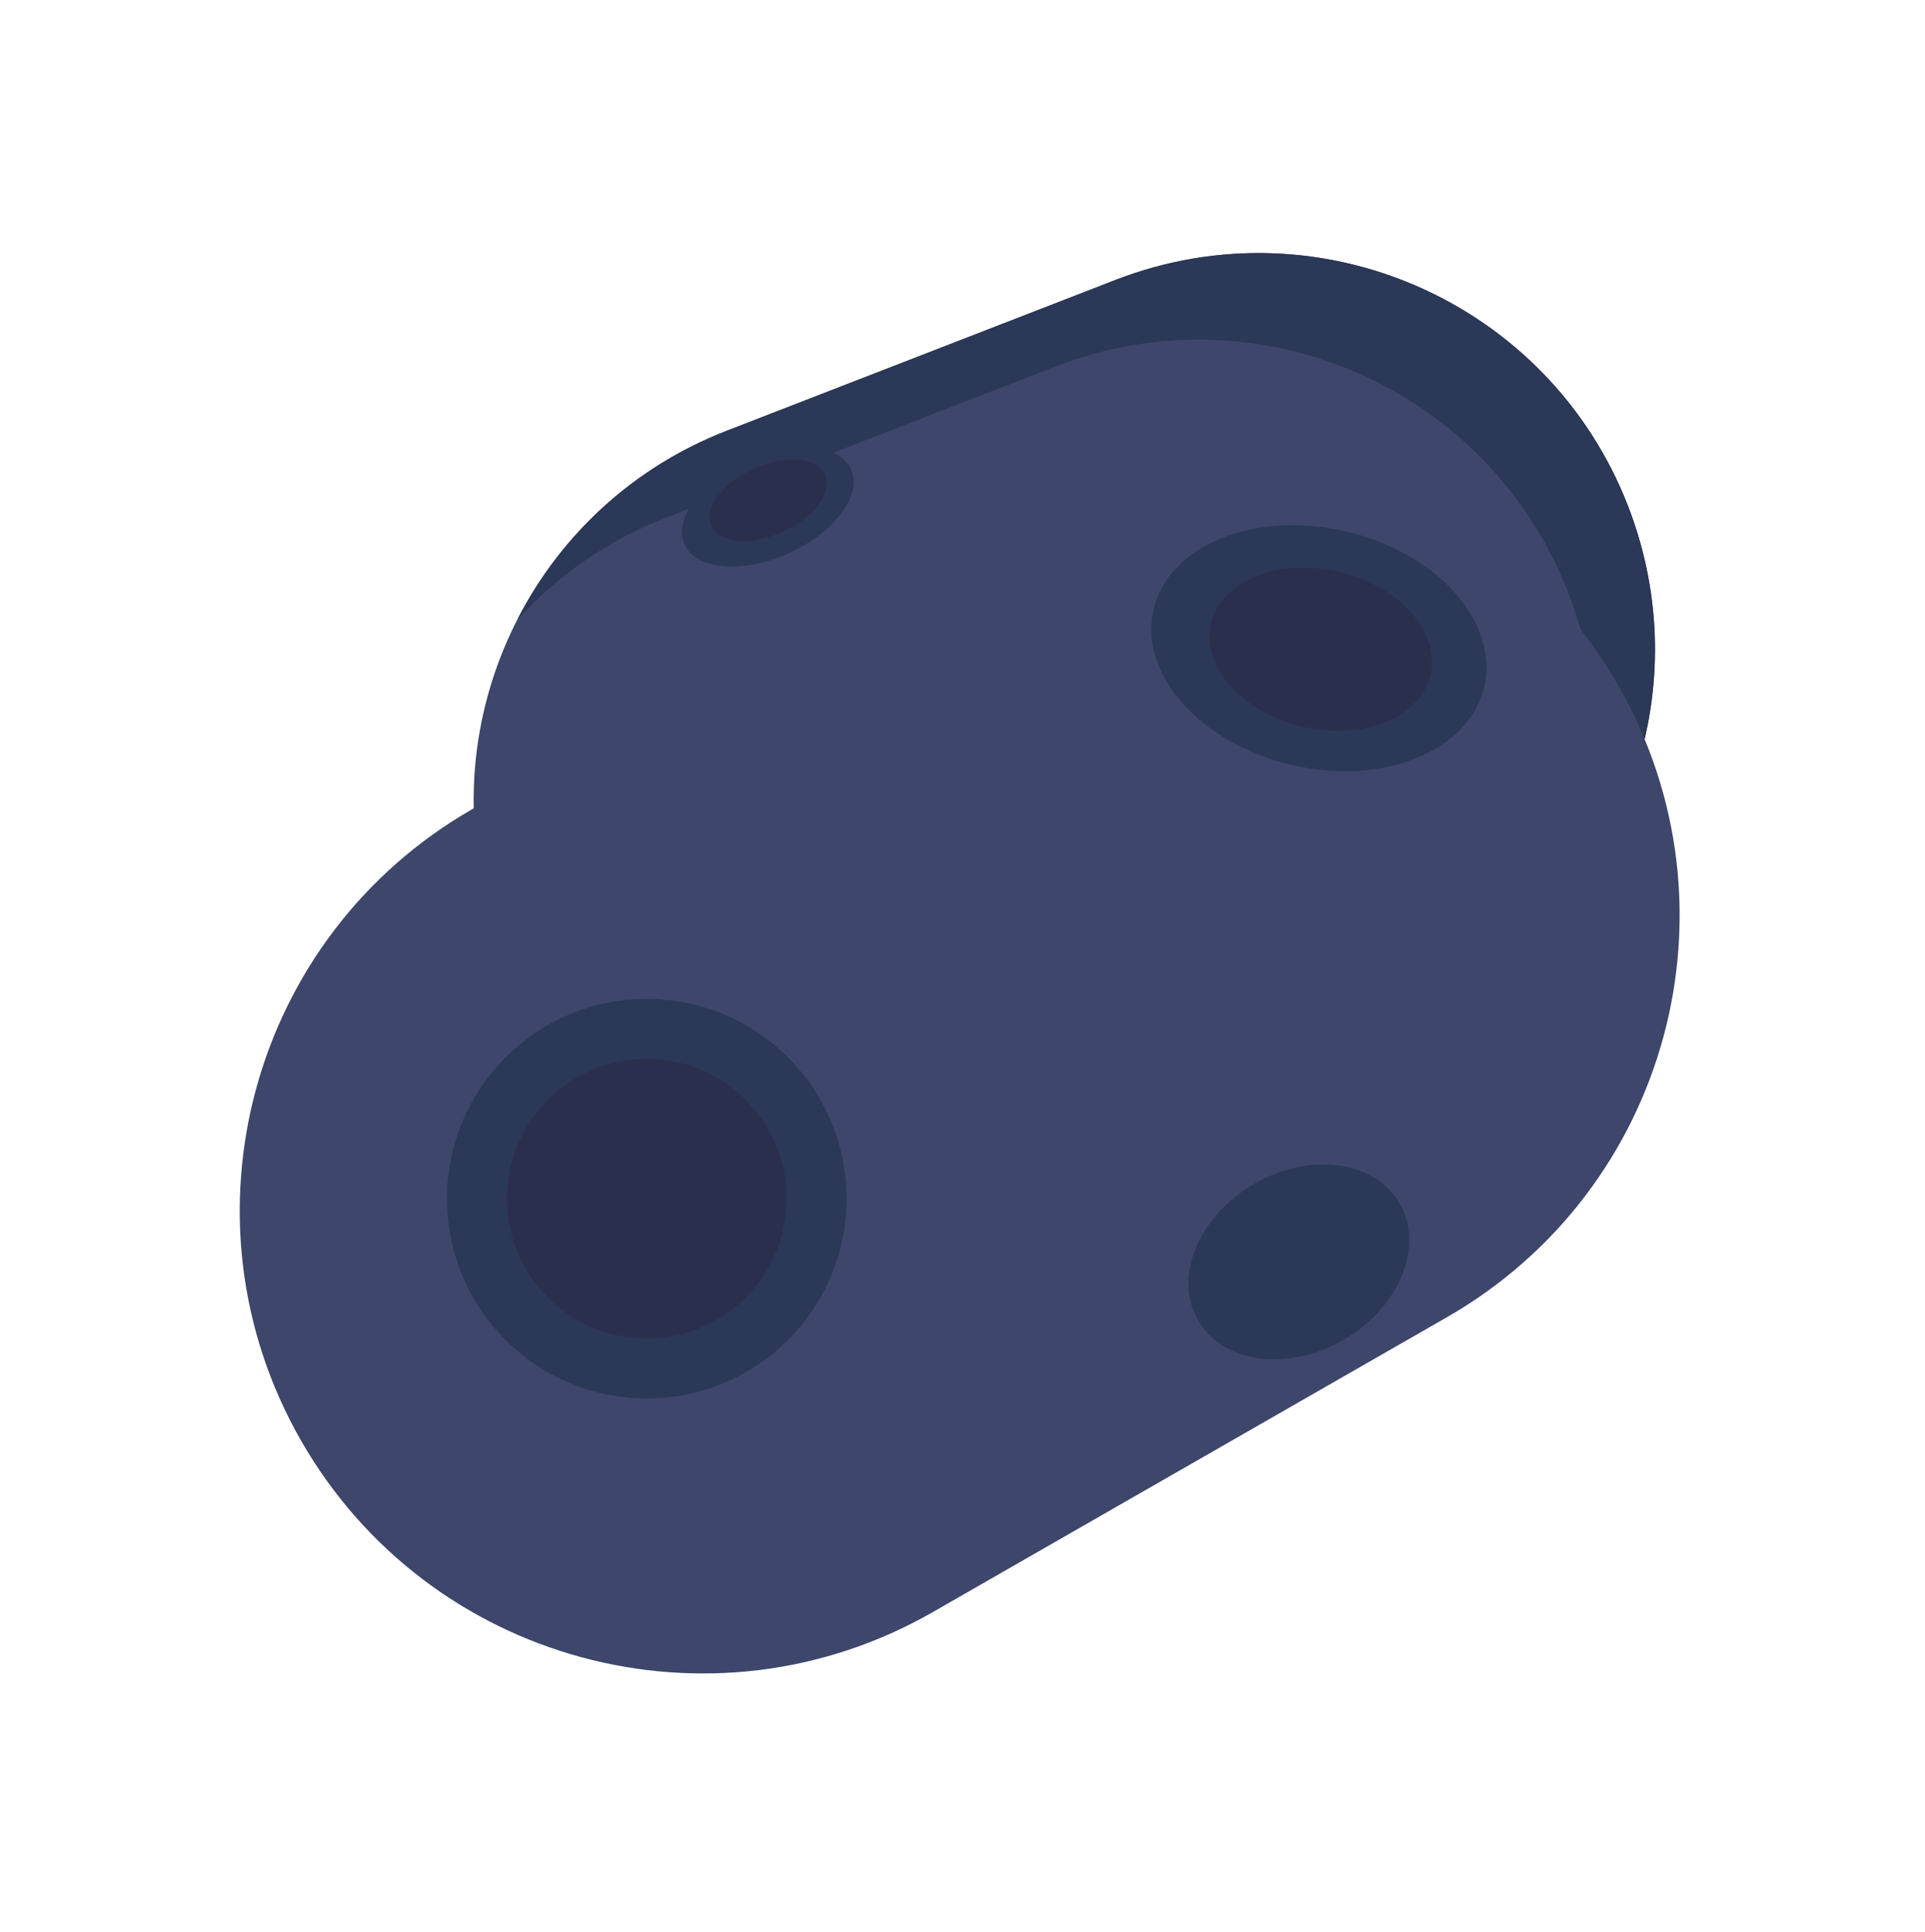
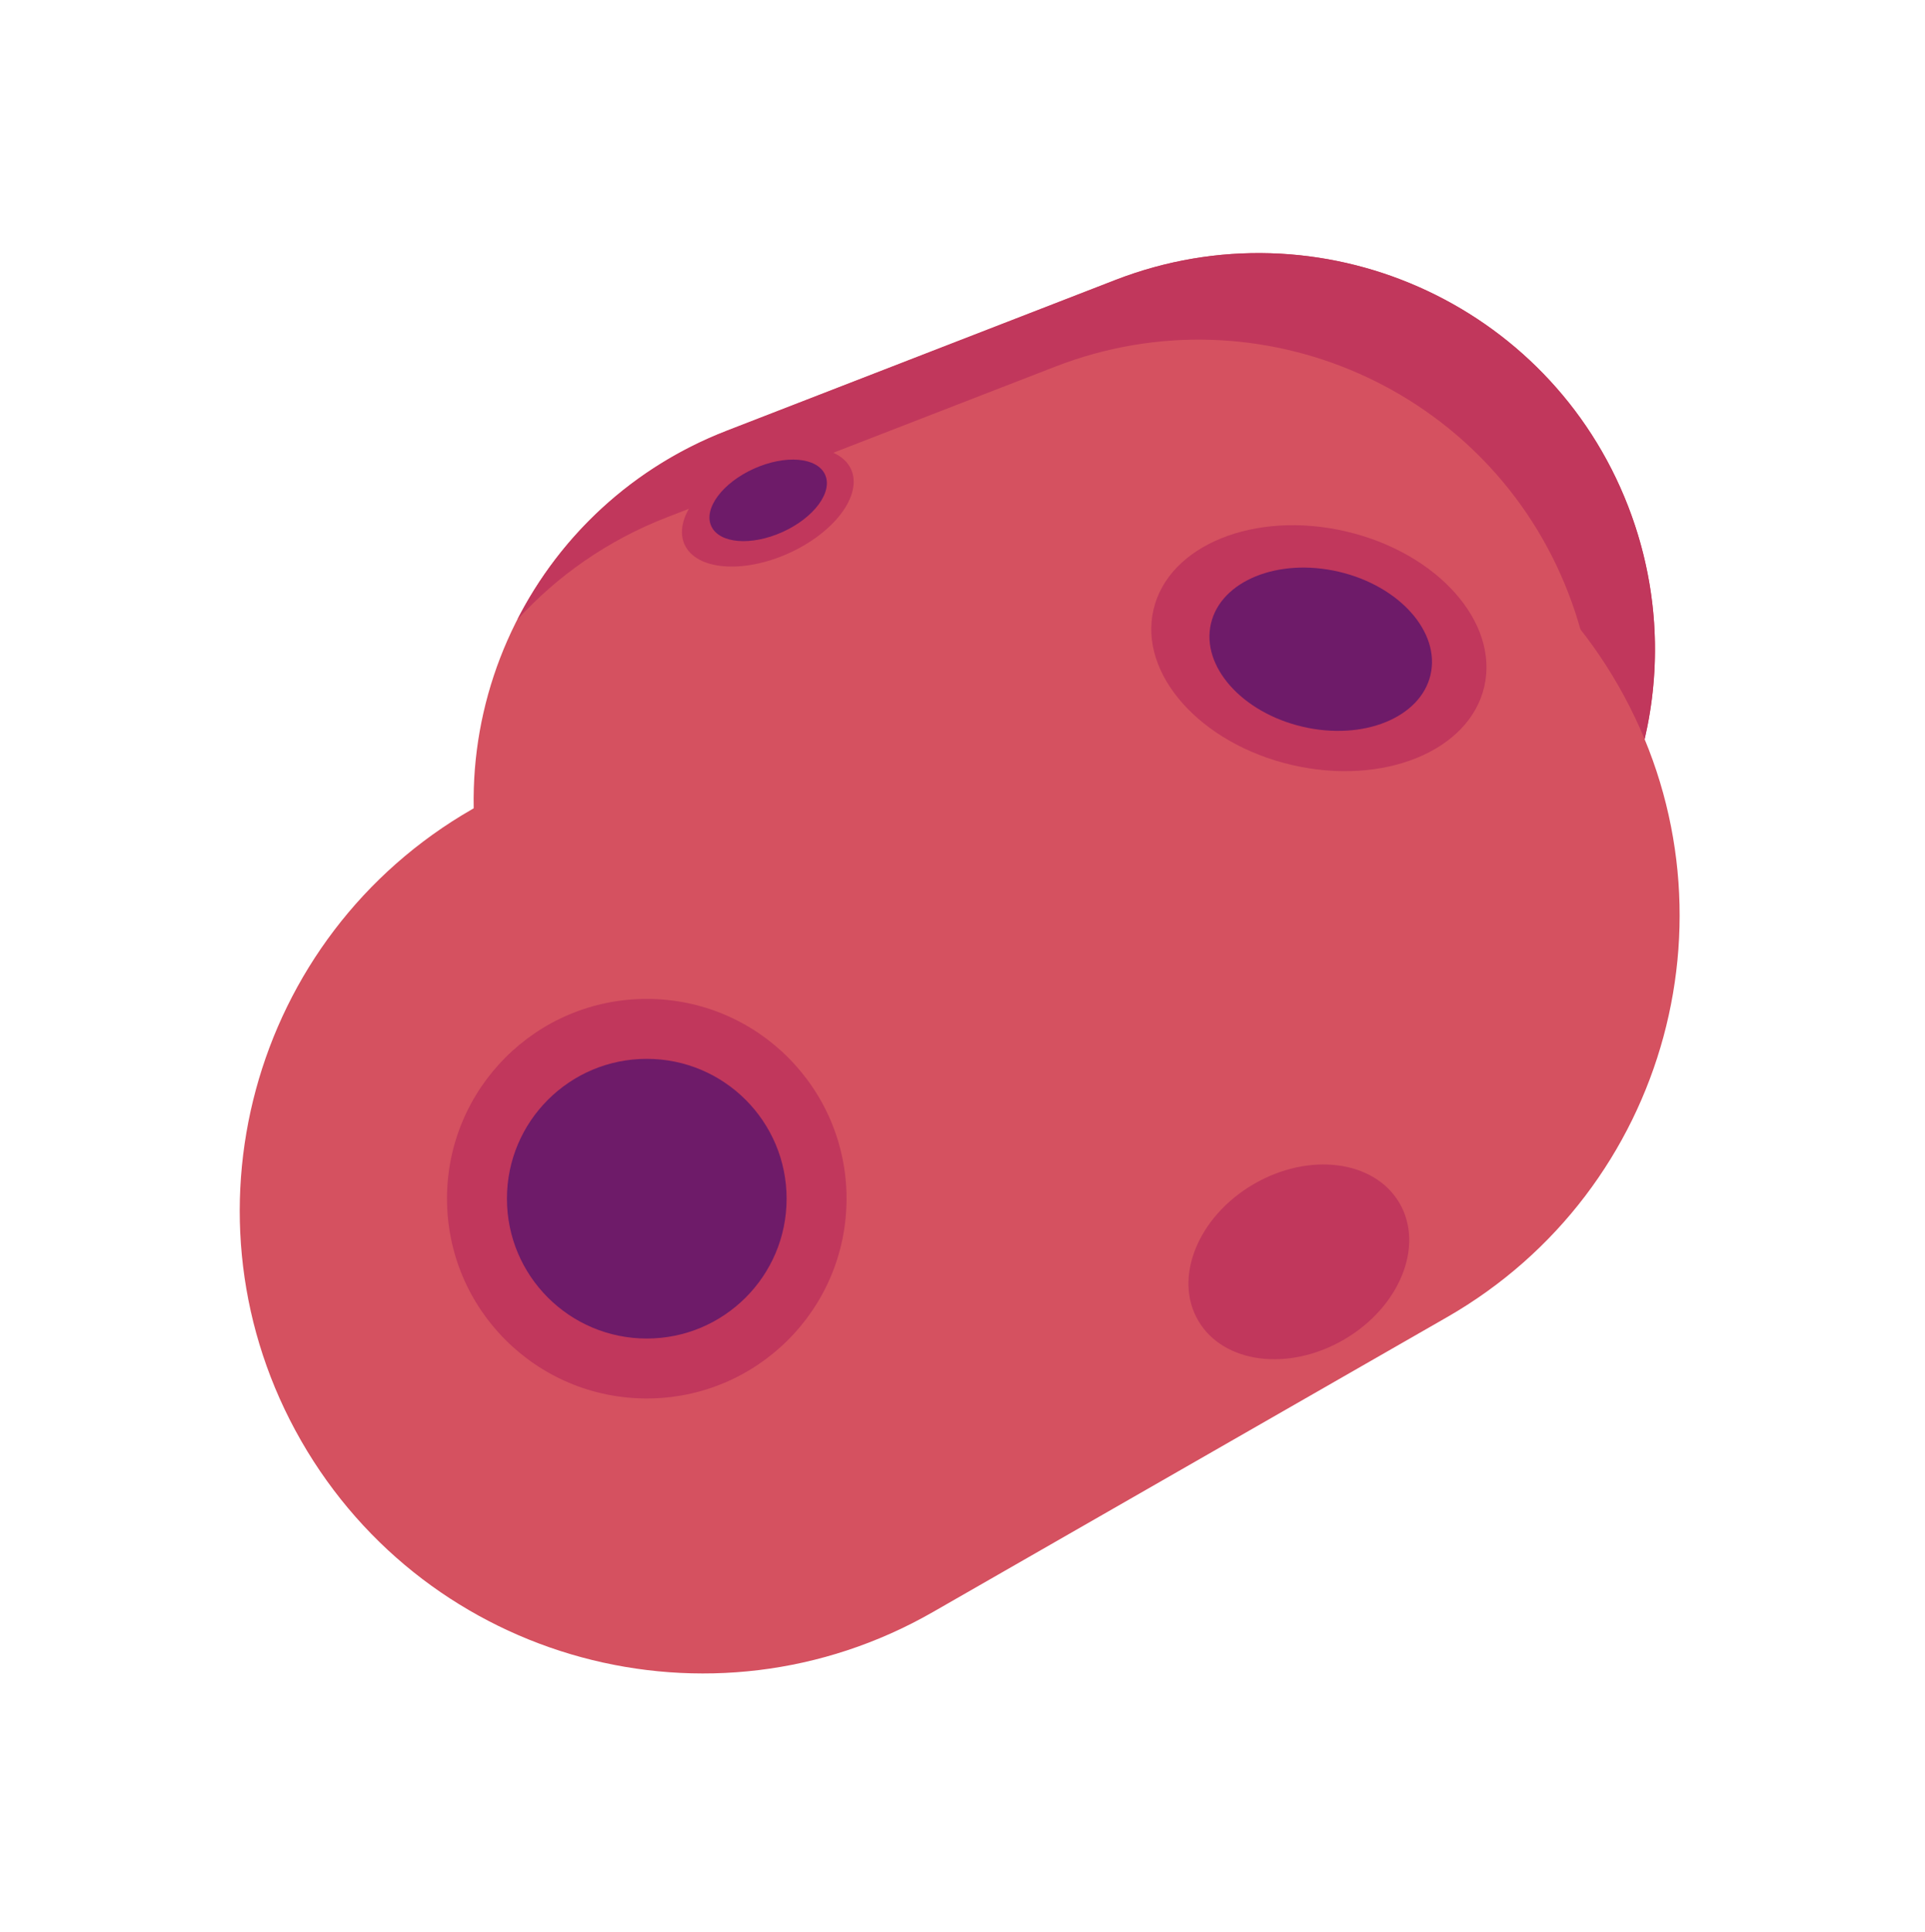
<svg xmlns="http://www.w3.org/2000/svg" width="289" height="290" viewBox="0 0 289 290" fill="none">
-   <path d="M244.482 75.996C256.367 106.633 241.166 141.103 210.529 152.988L152.16 175.632C121.523 187.517 87.053 172.316 75.168 141.679C63.283 111.043 78.484 76.573 109.12 64.688L167.49 42.044C198.126 30.159 232.597 45.36 244.482 75.996Z" fill="#3E476B" />
-   <path d="M232.986 137.626C247.709 121.464 252.926 97.763 244.482 75.996C232.597 45.36 198.126 30.159 167.49 42.044L109.12 64.688C94.954 70.183 84.1 80.508 77.686 93.049C83.685 86.463 91.261 81.129 100.132 77.688L158.49 55.044C189.126 43.159 223.608 58.36 235.493 88.996C241.882 105.467 240.443 123.045 232.986 137.626Z" fill="#2C3857" />
-   <path d="M127.808 70.482C129.54 74.324 125.346 79.964 118.44 83.079C111.533 86.193 104.53 85.603 102.797 81.76C101.064 77.918 105.259 72.278 112.165 69.163C119.071 66.049 126.075 66.639 127.808 70.482Z" fill="#2C3857" />
-   <path d="M123.904 71.281C125.089 73.908 122.221 77.764 117.499 79.893C112.778 82.022 107.989 81.619 106.805 78.992C105.62 76.365 108.488 72.509 113.209 70.38C117.931 68.25 122.719 68.654 123.904 71.281Z" fill="#2B2F4E" />
-   <path d="M243.004 102.929C262.101 136.225 250.589 178.698 217.292 197.794L140.088 242.072C106.792 261.168 64.319 249.656 45.223 216.359C26.127 183.063 37.639 140.59 70.935 121.494L148.139 77.216C181.436 58.12 223.908 69.632 243.004 102.929Z" fill="#3E476B" />
-   <path d="M127.124 180C127.124 196.569 113.693 210 97.124 210C80.555 210 67.124 196.569 67.124 180C67.124 163.431 80.555 150 97.124 150C113.693 150 127.124 163.431 127.124 180Z" fill="#2C3857" />
-   <path d="M118.124 180C118.124 191.598 108.722 201 97.124 201C85.526 201 76.124 191.598 76.124 180C76.124 168.402 85.526 159 97.124 159C108.722 159 118.124 168.402 118.124 180Z" fill="#2B2F4E" />
-   <path d="M210.154 180.656C213.916 187.093 210.2 196.265 201.855 201.141C193.511 206.017 183.696 204.751 179.935 198.314C176.173 191.876 179.889 182.705 188.234 177.829C196.578 172.953 206.393 174.219 210.154 180.656Z" fill="#2C3857" />
-   <path d="M222.883 103.139C220.619 112.819 207.668 118.067 193.954 114.861C180.241 111.654 170.959 101.207 173.223 91.527C175.486 81.847 188.438 76.6 202.151 79.806C215.865 83.013 225.146 93.459 222.883 103.139Z" fill="#2C3857" />
-   <path d="M214.815 101.346C213.312 107.773 204.714 111.257 195.609 109.128C186.505 106.999 180.342 100.063 181.845 93.636C183.348 87.21 191.947 83.726 201.051 85.855C210.156 87.984 216.318 94.919 214.815 101.346Z" fill="#2B2F4E" />
+   <path d="M244.482 75.996C256.367 106.633 241.166 141.103 210.529 152.988L152.16 175.632C121.523 187.517 87.053 172.316 75.168 141.679C63.283 111.043 78.484 76.573 109.12 64.688L167.49 42.044C198.126 30.159 232.597 45.36 244.482 75.996Z" fill="#D55160" />
+   <path d="M232.986 137.626C247.709 121.464 252.926 97.763 244.482 75.996C232.597 45.36 198.126 30.159 167.49 42.044L109.12 64.688C94.954 70.183 84.1 80.508 77.686 93.049C83.685 86.463 91.261 81.129 100.132 77.688L158.49 55.044C189.126 43.159 223.608 58.36 235.493 88.996C241.882 105.467 240.443 123.045 232.986 137.626Z" fill="#C1375C" />
+   <path d="M127.808 70.482C129.54 74.324 125.346 79.964 118.44 83.079C111.533 86.193 104.53 85.603 102.797 81.76C101.064 77.918 105.259 72.278 112.165 69.163C119.071 66.049 126.075 66.639 127.808 70.482Z" fill="#C1375C" />
+   <path d="M123.904 71.281C125.089 73.908 122.221 77.764 117.499 79.893C112.778 82.022 107.989 81.619 106.805 78.992C105.62 76.365 108.488 72.509 113.209 70.38C117.931 68.25 122.719 68.654 123.904 71.281Z" fill="#6E1B69" />
+   <path d="M243.004 102.929C262.101 136.225 250.589 178.698 217.292 197.794L140.088 242.072C106.792 261.168 64.319 249.656 45.223 216.359C26.127 183.063 37.639 140.59 70.935 121.494L148.139 77.216C181.436 58.12 223.908 69.632 243.004 102.929Z" fill="#D55160" />
+   <path d="M127.124 180C127.124 196.569 113.693 210 97.124 210C80.555 210 67.124 196.569 67.124 180C67.124 163.431 80.555 150 97.124 150C113.693 150 127.124 163.431 127.124 180Z" fill="#C1375C" />
+   <path d="M118.124 180C118.124 191.598 108.722 201 97.124 201C85.526 201 76.124 191.598 76.124 180C76.124 168.402 85.526 159 97.124 159C108.722 159 118.124 168.402 118.124 180Z" fill="#6E1B69" />
+   <path d="M210.154 180.656C213.916 187.093 210.2 196.265 201.855 201.141C193.511 206.017 183.696 204.751 179.935 198.314C176.173 191.876 179.889 182.705 188.234 177.829C196.578 172.953 206.393 174.219 210.154 180.656Z" fill="#C1375C" />
+   <path d="M222.883 103.139C220.619 112.819 207.668 118.067 193.954 114.861C180.241 111.654 170.959 101.207 173.223 91.527C175.486 81.847 188.438 76.6 202.151 79.806C215.865 83.013 225.146 93.459 222.883 103.139Z" fill="#C1375C" />
+   <path d="M214.815 101.346C213.312 107.773 204.714 111.257 195.609 109.128C186.505 106.999 180.342 100.063 181.845 93.636C183.348 87.21 191.947 83.726 201.051 85.855C210.156 87.984 216.318 94.919 214.815 101.346Z" fill="#6E1B69" />
</svg>
